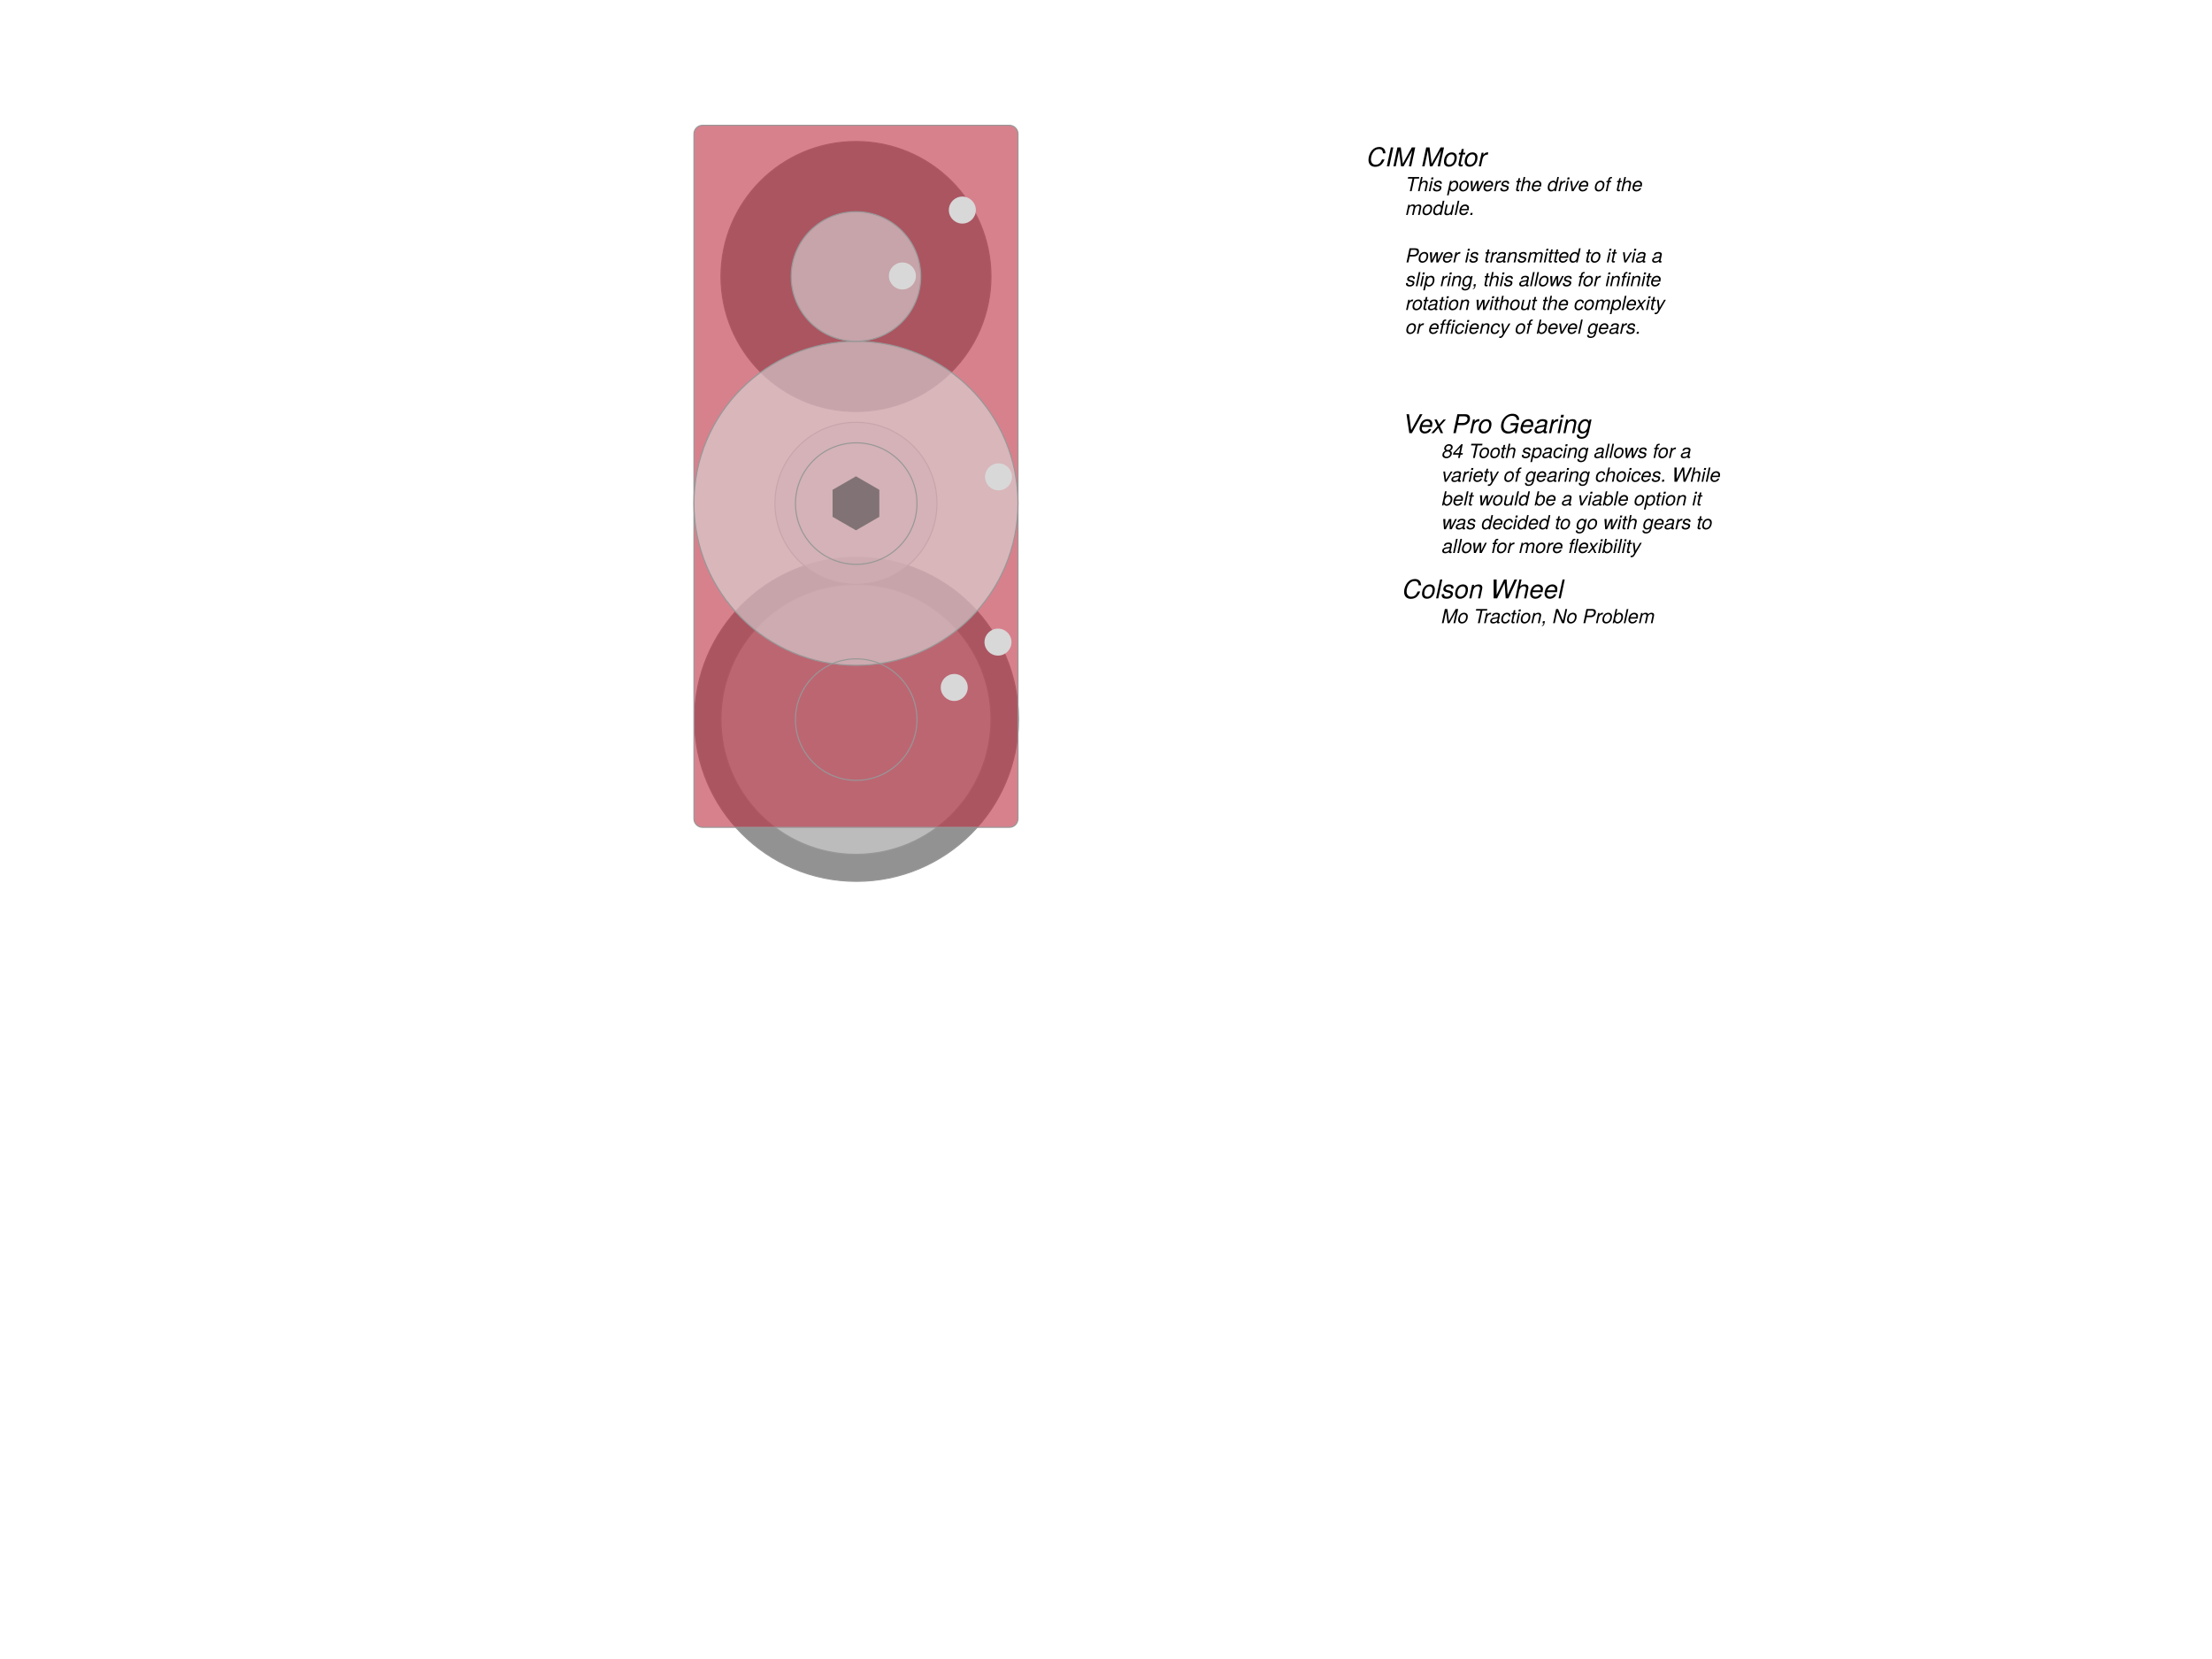
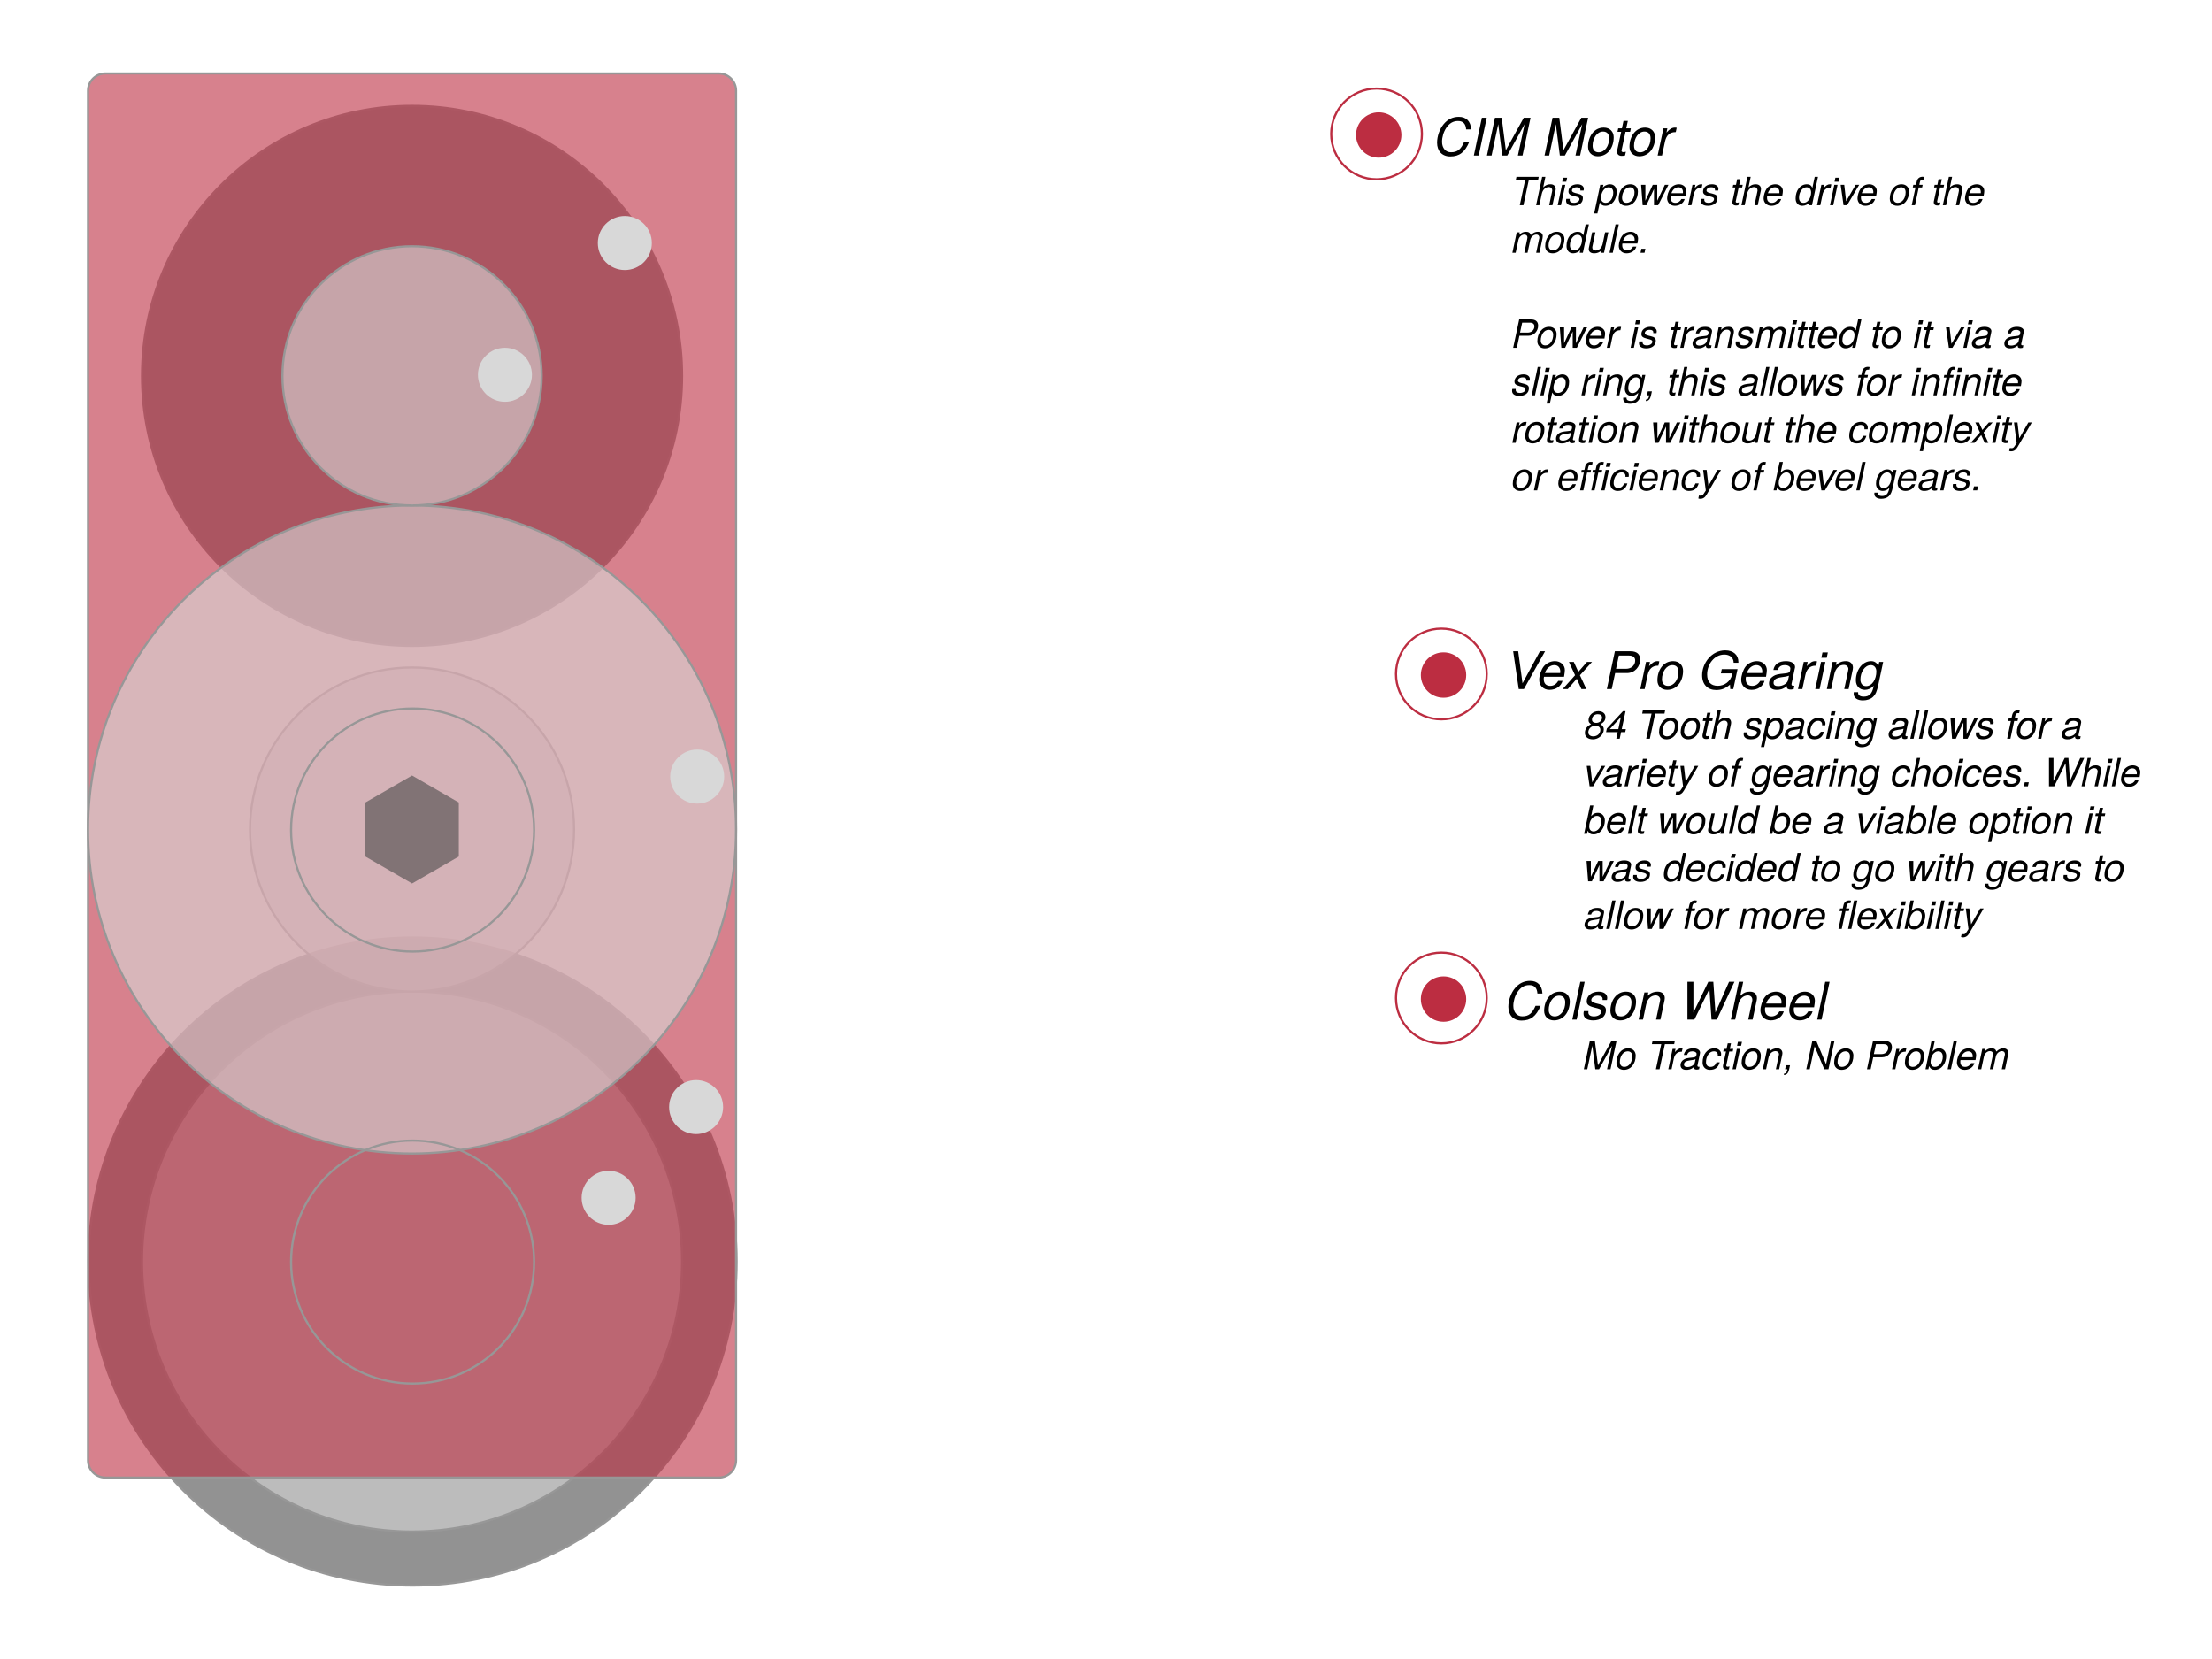
- <svg xmlns="http://www.w3.org/2000/svg" width="2048px" height="1536px" viewBox="0 0 2048 1536" version="1.1">
+ <svg xmlns="http://www.w3.org/2000/svg" width="1024px" height="768px" viewBox="0 0 1024 768" version="1.1">
  <defs />
  <g id="Page-1" stroke="none" stroke-width="1" fill="none" fill-rule="evenodd">
    <g id="NU-Swerve">
-       <circle id="Wheel" stroke="#979797" fill-opacity="0.6" fill="#4A4A4A" cx="793" cy="666" r="150" />
-       <ellipse id="Oval-5" stroke="#979797" fill-opacity="0.6" fill="#D8D8D8" cx="792.5" cy="666" rx="125" ry="125" />
-       <circle id="Oval-5" stroke="#979797" fill-opacity="0.6" fill="#D8D8D8" cx="792.5" cy="466" r="75" />
-       <ellipse id="CIM" stroke="#979797" fill-opacity="0.6" fill="#4A4A4A" cx="792.5" cy="256" rx="125" ry="125" />
-       <rect id="Rectangle-1" stroke="#979797" fill-opacity="0.6" fill="#BC2D41" x="642.5" y="116" width="300" height="650" rx="8" />
-       <circle id="Oval-5" stroke="#979797" fill-opacity="0.6" fill="#D8D8D8" cx="792.5" cy="466" r="150" />
-       <circle id="Oval-5" stroke="#979797" fill-opacity="0.6" fill="#D8D8D8" cx="792.5" cy="256" r="60" />
-       <polygon id="Polygon-1" fill-opacity="0.6" fill="#4A4A4A" points="792.5 441 814.151 453.5 814.151 478.5 792.5 491 770.849 478.5 770.849 453.5 " />
-       <g id="Bearing" transform="translate(736.5, 610)" stroke="#979797">
+       <circle id="Wheel" stroke="#979797" fill-opacity="0.6" fill="#4A4A4A" cx="191" cy="584" r="150" />
+       <ellipse id="Oval-5" stroke="#979797" fill-opacity="0.6" fill="#D8D8D8" cx="190.75" cy="584" rx="125" ry="125" />
+       <circle id="Oval-5" stroke="#979797" fill-opacity="0.6" fill="#D8D8D8" cx="190.75" cy="384" r="75" />
+       <ellipse id="CIM" stroke="#979797" fill-opacity="0.6" fill="#4A4A4A" cx="190.75" cy="174" rx="125" ry="125" />
+       <rect id="Rectangle-1" stroke="#979797" fill-opacity="0.6" fill="#BC2D41" x="40.75" y="34" width="300" height="650" rx="8" />
+       <circle id="Oval-5" stroke="#979797" fill-opacity="0.6" fill="#D8D8D8" cx="190.75" cy="384" r="150" />
+       <circle id="Oval-5" stroke="#979797" fill-opacity="0.6" fill="#D8D8D8" cx="190.75" cy="174" r="60" />
+       <polygon id="Polygon-1" fill-opacity="0.6" fill="#4A4A4A" points="190.75 359 212.401 371.5 212.401 396.5 190.75 409 169.099 396.5 169.099 371.5 " />
+       <g id="Bearing" transform="translate(134.75, 528)" stroke="#979797">
        <circle id="Oval-1" cx="56.25" cy="56.25" r="56.25" />
      </g>
-       <g id="Bearing" transform="translate(736.5, 410)" stroke="#979797">
+       <g id="Bearing" transform="translate(134.75, 328)" stroke="#979797">
        <circle id="Oval-1" cx="56.25" cy="56.25" r="56.25" />
      </g>
-       <g id="data" transform="translate(823, 131)">
+       <g id="data" transform="translate(221.25, 41)">
        <g id="CIM-Motor" transform="translate(55.5, 0)">
          <text id="label" font-family="Helvetica Neue" font-size="24" font-style="italic" font-weight="260" fill="#000000">
-             <tspan x="387" y="23">CIM Motor</tspan>
+             <tspan x="387" y="31">CIM Motor</tspan>
          </text>
          <text id="content" font-family="Helvetica Neue" font-size="18" font-style="italic" font-weight="260" fill="#000000">
-             <tspan x="423" y="46">This powers the drive of the </tspan>
-             <tspan x="423" y="68">module.</tspan>
-             <tspan x="423" y="90" />
-             <tspan x="423" y="112">Power is transmitted to it via a </tspan>
-             <tspan x="423" y="134">slip ring, this allows for infinite </tspan>
-             <tspan x="423" y="156">rotation without the complexity </tspan>
-             <tspan x="423" y="178">or efficiency of bevel gears.</tspan>
+             <tspan x="423" y="54">This powers the drive of the </tspan>
+             <tspan x="423" y="76">module.</tspan>
+             <tspan x="423" y="98" />
+             <tspan x="423" y="120">Power is transmitted to it via a </tspan>
+             <tspan x="423" y="142">slip ring, this allows for infinite </tspan>
+             <tspan x="423" y="164">rotation without the complexity </tspan>
+             <tspan x="423" y="186">or efficiency of bevel gears.</tspan>
          </text>
-           <g id="target" transform="translate(0, 51)" fill="#D8D8D8">
+           <g id="target" transform="translate(0, 59)" fill="#D8D8D8">
            <circle id="Oval-9" cx="12.5" cy="12.5" r="12.5" />
+           </g>
+           <g id="touch" transform="translate(340, 0)">
+             <circle id="Oval-14" stroke="#BC2D41" fill-opacity="0" fill="#D8D8D8" cx="20.5" cy="21" r="21" />
+             <circle id="Oval-15" fill="#BC2D41" cx="21.5" cy="21.5" r="10.5" />
          </g>
        </g>
        <g id="Colson-Wheel" transform="translate(88.5, 400)">
          <text id="label" font-family="Helvetica Neue" font-size="24" font-style="italic" font-weight="260" fill="#000000">
-             <tspan x="387" y="23">Colson Wheel</tspan>
+             <tspan x="387" y="31">Colson Wheel</tspan>
          </text>
          <text id="content" font-family="Helvetica Neue" font-size="18" font-style="italic" font-weight="260" fill="#000000">
-             <tspan x="423" y="46">Mo Traction, No Problem</tspan>
+             <tspan x="423" y="54">Mo Traction, No Problem</tspan>
          </text>
-           <g id="target" transform="translate(0, 51)" fill="#D8D8D8">
+           <g id="target" transform="translate(0, 59)" fill="#D8D8D8">
            <circle id="Oval-9" cx="12.5" cy="12.5" r="12.5" />
          </g>
+           <g id="touch" transform="translate(336, 0)">
+             <circle id="Oval-14" stroke="#BC2D41" fill-opacity="0" fill="#D8D8D8" cx="21.5" cy="21" r="21" />
+             <circle id="Oval-15" fill="#BC2D41" cx="22.5" cy="21.5" r="10.5" />
+           </g>
        </g>
-         <g id="Gearing" transform="translate(0, 112)">
+         <g id="Gearing" transform="translate(0, 120)">
          <text id="label" font-family="Helvetica Neue" font-size="24" font-style="italic" font-weight="260" fill="#000000">
            <tspan x="476" y="158">Vex Pro Gearing</tspan>
          </text>
          <text id="content" font-family="Helvetica Neue" font-size="18" font-style="italic" font-weight="260" fill="#000000">
            <tspan x="512" y="181">84 Tooth spacing allows for a </tspan>
            <tspan x="512" y="203">variety of gearing choices. While </tspan>
            <tspan x="512" y="225">belt would be a viable option it </tspan>
            <tspan x="512" y="247">was decided to go with gears to </tspan>
            <tspan x="512" y="269">allow for more flexibility</tspan>
          </text>
          <g id="target" transform="translate(89, 186)" fill="#D8D8D8">
            <circle id="Oval-9" cx="12.5" cy="12.5" r="12.5" />
          </g>
          <g id="target" transform="translate(48, 381)" fill="#D8D8D8">
            <circle id="Oval-9" cx="12.5" cy="12.5" r="12.5" />
          </g>
          <g id="target" fill="#D8D8D8">
            <circle id="Oval-9" cx="12.5" cy="12.5" r="12.5" />
          </g>
+           <g id="touch" transform="translate(424.5, 130)">
+             <circle id="Oval-14" stroke="#BC2D41" fill-opacity="0" fill="#D8D8D8" cx="21.5" cy="21" r="21" />
+             <circle id="Oval-15" fill="#BC2D41" cx="22.5" cy="21.5" r="10.5" />
+           </g>
        </g>
      </g>
    </g>
  </g>
</svg>
